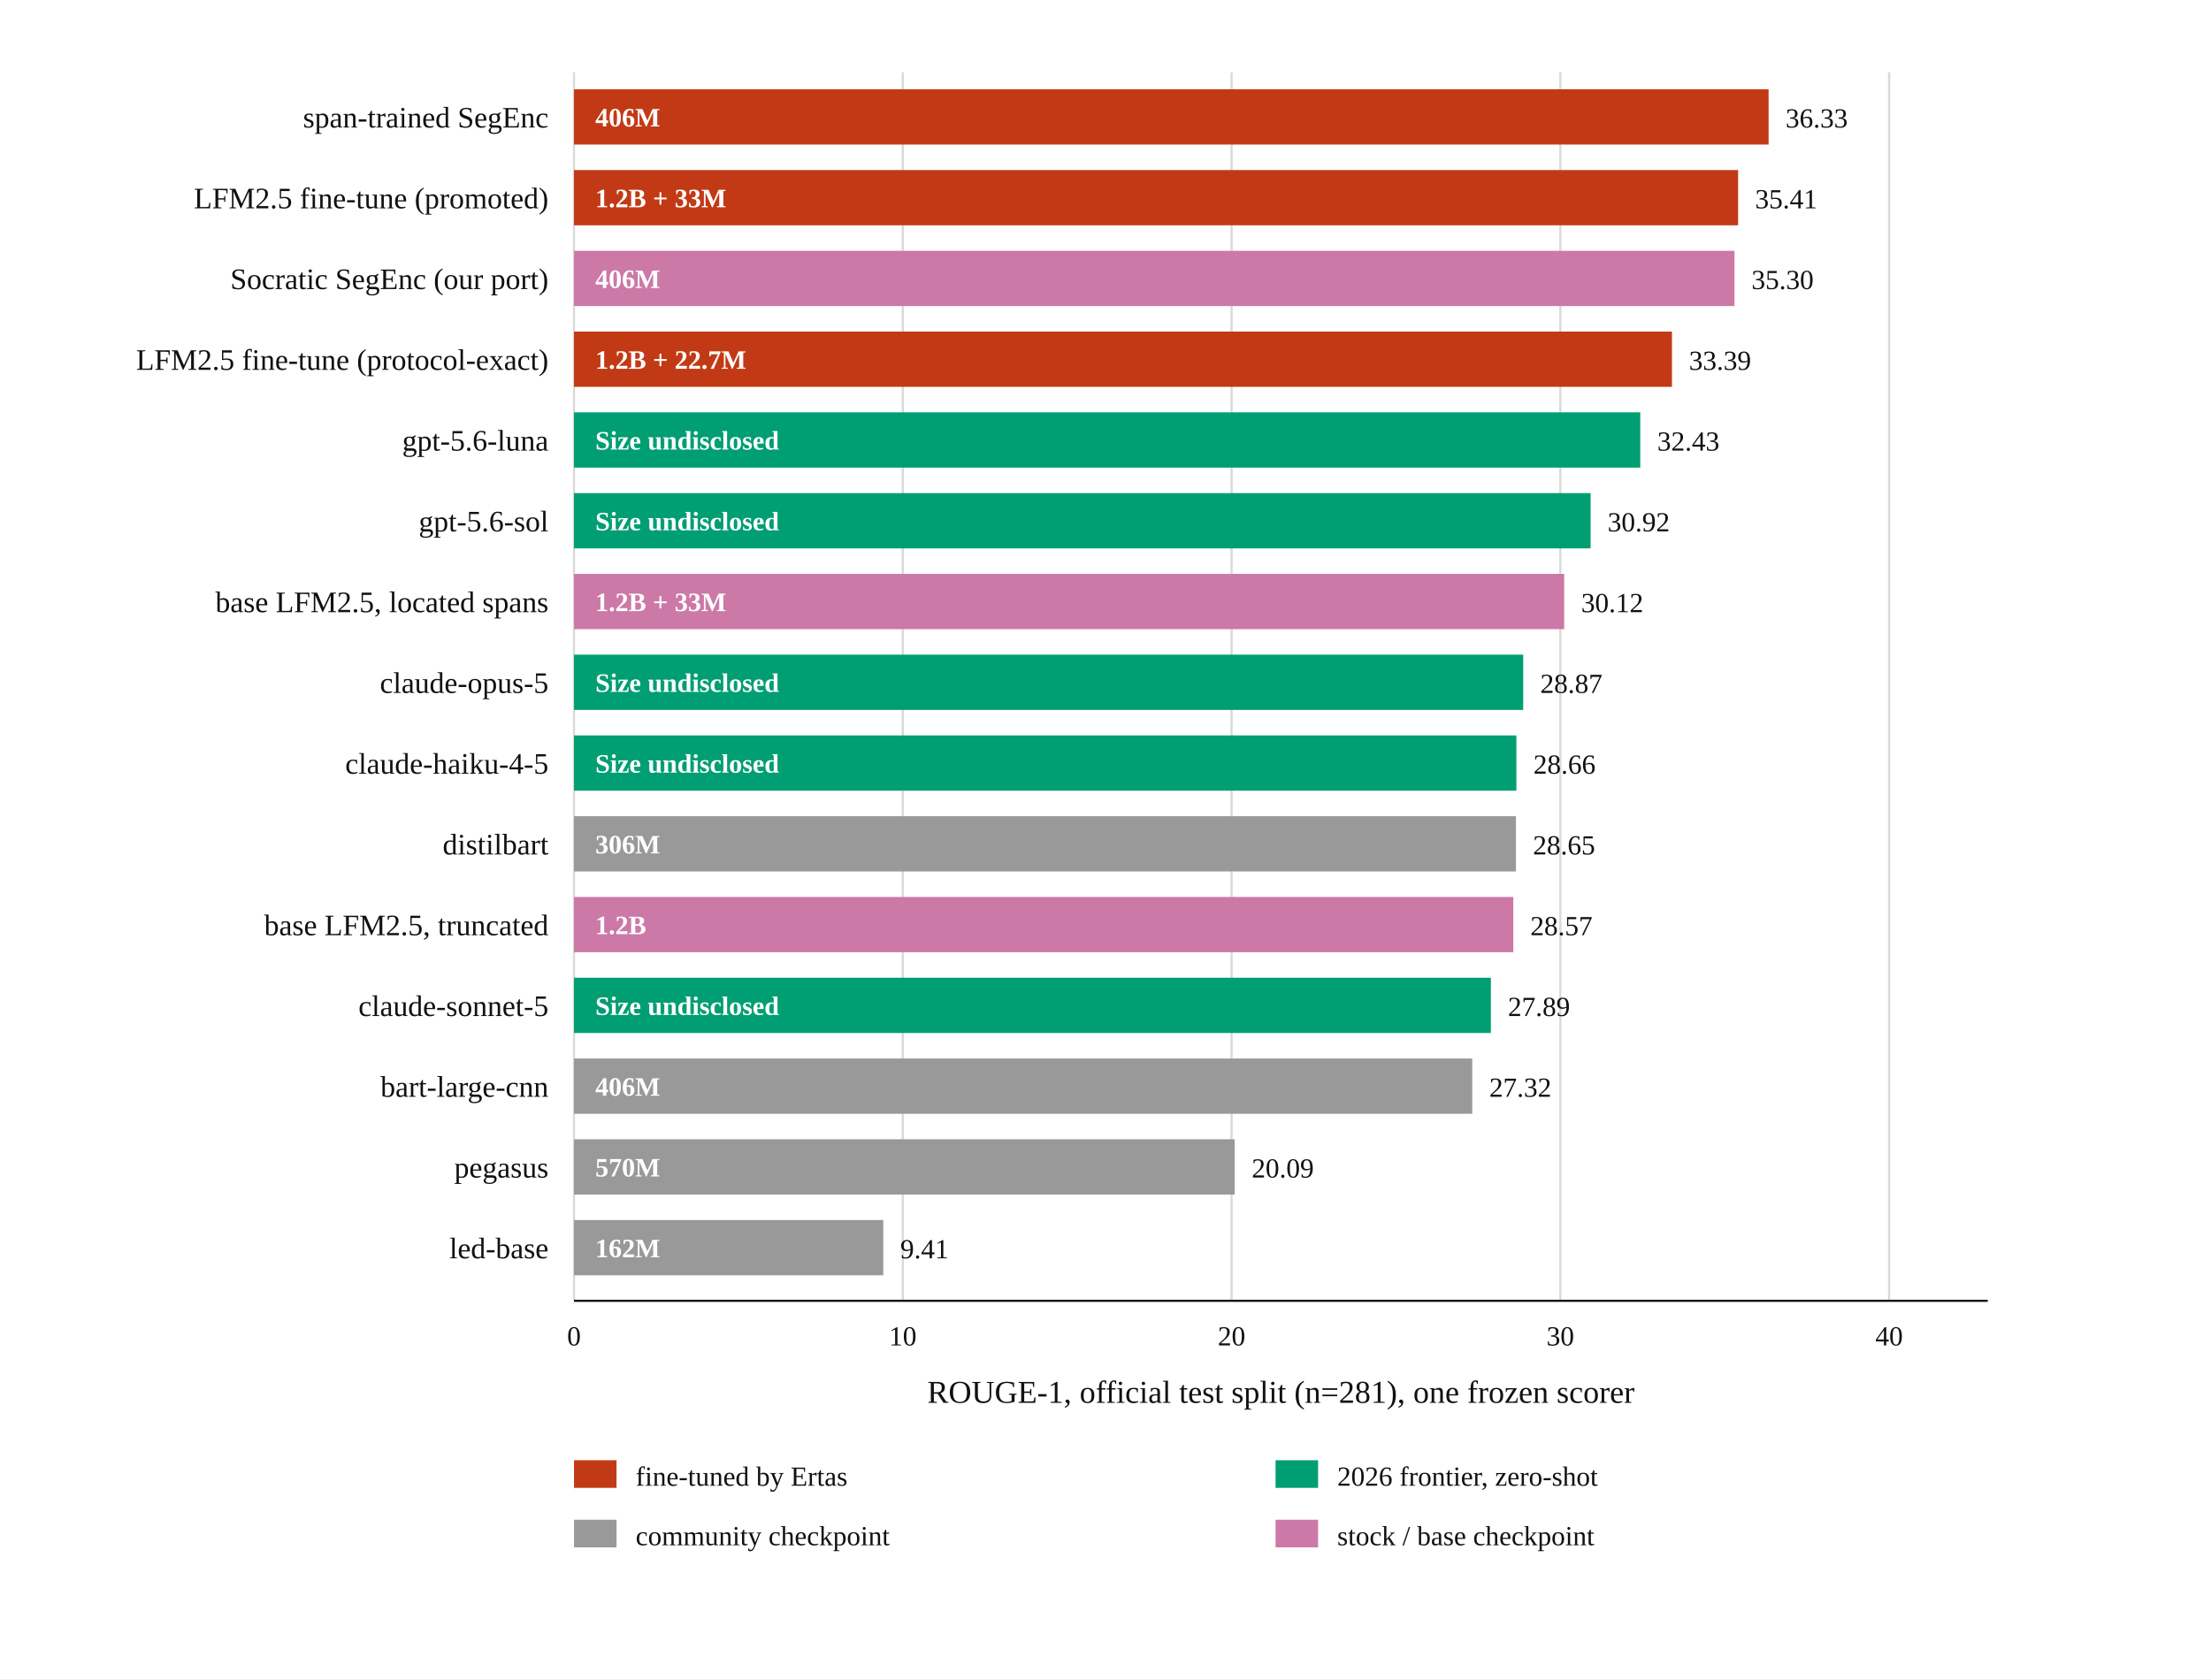
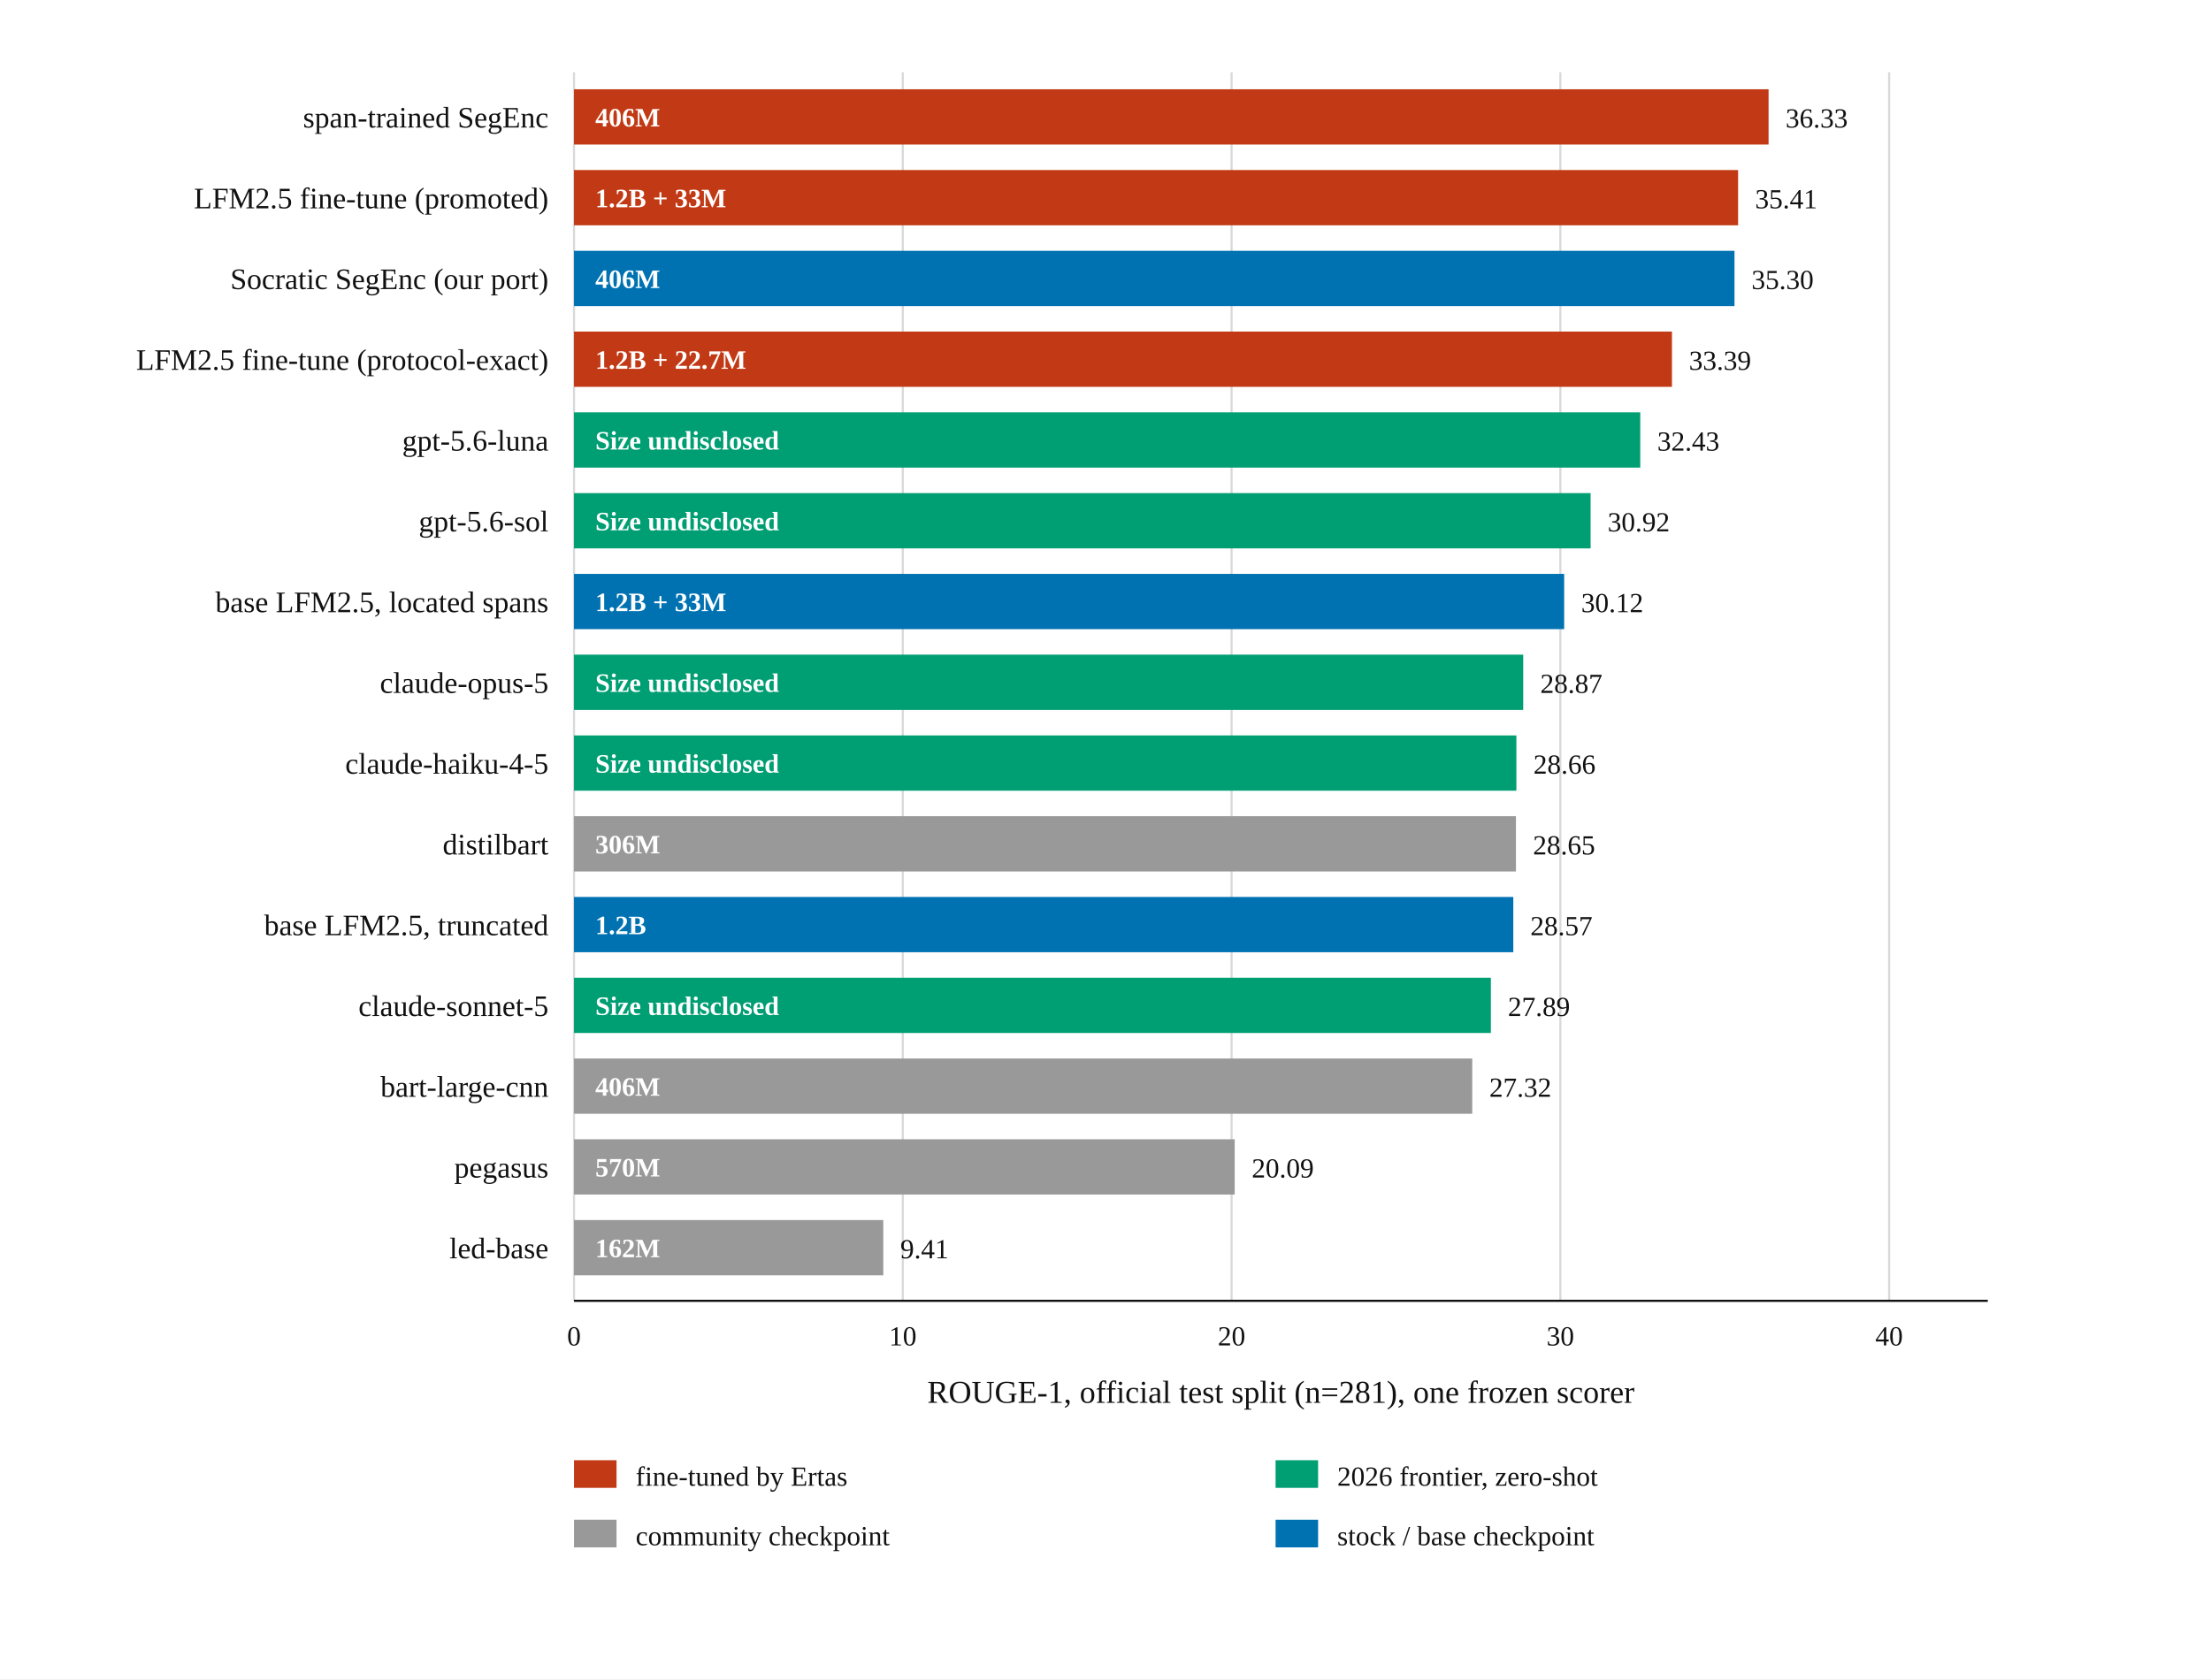
<svg xmlns="http://www.w3.org/2000/svg" width="1040" height="790" viewBox="0 0 1040 790" role="img" aria-labelledby="title desc">
  <rect width="100%" height="100%" fill="#ffffff" />
  <g font-family="Georgia, Times New Roman, serif" fill="#111111">
    <line x1="270.00" y1="34" x2="270.00" y2="612" stroke="#d9d9d9" stroke-width="1" />
    <text x="270.00" y="633" text-anchor="middle" font-size="13">0</text>
    <line x1="424.65" y1="34" x2="424.65" y2="612" stroke="#d9d9d9" stroke-width="1" />
    <text x="424.65" y="633" text-anchor="middle" font-size="13">10</text>
    <line x1="579.30" y1="34" x2="579.30" y2="612" stroke="#d9d9d9" stroke-width="1" />
    <text x="579.30" y="633" text-anchor="middle" font-size="13">20</text>
    <line x1="733.95" y1="34" x2="733.95" y2="612" stroke="#d9d9d9" stroke-width="1" />
    <text x="733.95" y="633" text-anchor="middle" font-size="13">30</text>
    <line x1="888.60" y1="34" x2="888.60" y2="612" stroke="#d9d9d9" stroke-width="1" />
    <text x="888.60" y="633" text-anchor="middle" font-size="13">40</text>
    <text x="258" y="60.0" text-anchor="end" font-size="14">span-trained SegEnc</text>
    <rect data-run-id="segenc-c8cont-e4-test" x="270" y="42" width="561.90" height="26" fill="#C23A15" />
    <text x="280" y="59.5" fill="#ffffff" font-size="12.5" font-weight="600">406M</text>
    <text x="839.90" y="60.0" font-size="13">36.33</text>
    <text x="258" y="98.0" text-anchor="end" font-size="14">LFM2.5 fine-tune (promoted)</text>
    <rect data-run-id="loc-w375-l12-b2000-test" x="270" y="80" width="547.56" height="26" fill="#C23A15" />
    <text x="280" y="97.5" fill="#ffffff" font-size="12.5" font-weight="600">1.2B + 33M</text>
    <text x="825.56" y="98.0" font-size="13">35.41</text>
    <text x="258" y="136.0" text-anchor="end" font-size="14">Socratic SegEnc (our port)</text>
-     <rect data-run-id="segenc-port-full-test" x="270" y="118" width="545.86" height="26" fill="#CC79A7" />
+     <rect data-run-id="segenc-port-full-test" x="270" y="118" width="545.86" height="26" fill="#0072B2" />
    <text x="280" y="135.5" fill="#ffffff" font-size="12.5" font-weight="600">406M</text>
    <text x="823.86" y="136.0" font-size="13">35.30</text>
    <text x="258" y="174.0" text-anchor="end" font-size="14">LFM2.5 fine-tune (protocol-exact)</text>
    <rect data-run-id="m3-fusion-lfm2.5-1.2b-test" x="270" y="156" width="516.45" height="26" fill="#C23A15" />
    <text x="280" y="173.5" fill="#ffffff" font-size="12.5" font-weight="600">1.2B + 22.7M</text>
    <text x="794.45" y="174.0" font-size="13">33.39</text>
    <text x="258" y="212.0" text-anchor="end" font-size="14">gpt-5.6-luna</text>
    <rect data-run-id="baseline-gpt-5.6-luna-test" x="270" y="194" width="501.54" height="26" fill="#009E73" />
    <text x="280" y="211.5" fill="#ffffff" font-size="12.5" font-weight="600">Size undisclosed</text>
    <text x="779.54" y="212.0" font-size="13">32.43</text>
    <text x="258" y="250.0" text-anchor="end" font-size="14">gpt-5.6-sol</text>
    <rect data-run-id="baseline-gpt-5.6-sol-test" x="270" y="232" width="478.18" height="26" fill="#009E73" />
    <text x="280" y="249.5" fill="#ffffff" font-size="12.5" font-weight="600">Size undisclosed</text>
    <text x="756.18" y="250.0" font-size="13">30.92</text>
    <text x="258" y="288.0" text-anchor="end" font-size="14">base LFM2.5, located spans</text>
-     <rect data-run-id="zeroshot-lfm25-spans-test" x="270" y="270" width="465.75" height="26" fill="#CC79A7" />
+     <rect data-run-id="zeroshot-lfm25-spans-test" x="270" y="270" width="465.75" height="26" fill="#0072B2" />
    <text x="280" y="287.5" fill="#ffffff" font-size="12.5" font-weight="600">1.2B + 33M</text>
    <text x="743.75" y="288.0" font-size="13">30.12</text>
    <text x="258" y="326.0" text-anchor="end" font-size="14">claude-opus-5</text>
    <rect data-run-id="baseline-claude-opus-5-test" x="270" y="308" width="446.48" height="26" fill="#009E73" />
    <text x="280" y="325.5" fill="#ffffff" font-size="12.5" font-weight="600">Size undisclosed</text>
    <text x="724.48" y="326.0" font-size="13">28.87</text>
    <text x="258" y="364.0" text-anchor="end" font-size="14">claude-haiku-4-5</text>
    <rect data-run-id="baseline-claude-haiku-4-5-test" x="270" y="346" width="443.27" height="26" fill="#009E73" />
    <text x="280" y="363.5" fill="#ffffff" font-size="12.5" font-weight="600">Size undisclosed</text>
    <text x="721.27" y="364.0" font-size="13">28.66</text>
    <text x="258" y="402.0" text-anchor="end" font-size="14">distilbart</text>
    <rect data-run-id="row-distilbart-test" x="270" y="384" width="443.06" height="26" fill="#999999" />
    <text x="280" y="401.5" fill="#ffffff" font-size="12.5" font-weight="600">306M</text>
    <text x="721.06" y="402.0" font-size="13">28.65</text>
    <text x="258" y="440.0" text-anchor="end" font-size="14">base LFM2.5, truncated</text>
-     <rect data-run-id="zeroshot-lfm25-trunc-test" x="270" y="422" width="441.82" height="26" fill="#CC79A7" />
+     <rect data-run-id="zeroshot-lfm25-trunc-test" x="270" y="422" width="441.82" height="26" fill="#0072B2" />
    <text x="280" y="439.5" fill="#ffffff" font-size="12.5" font-weight="600">1.2B</text>
    <text x="719.82" y="440.0" font-size="13">28.57</text>
    <text x="258" y="478.0" text-anchor="end" font-size="14">claude-sonnet-5</text>
    <rect data-run-id="baseline-claude-sonnet-5-test" x="270" y="460" width="431.27" height="26" fill="#009E73" />
    <text x="280" y="477.5" fill="#ffffff" font-size="12.5" font-weight="600">Size undisclosed</text>
    <text x="709.27" y="478.0" font-size="13">27.89</text>
    <text x="258" y="516.0" text-anchor="end" font-size="14">bart-large-cnn</text>
    <rect data-run-id="row-bart-large-cnn-test" x="270" y="498" width="422.51" height="26" fill="#999999" />
    <text x="280" y="515.5" fill="#ffffff" font-size="12.5" font-weight="600">406M</text>
    <text x="700.51" y="516.0" font-size="13">27.32</text>
    <text x="258" y="554.0" text-anchor="end" font-size="14">pegasus</text>
    <rect data-run-id="row-pegasus-test" x="270" y="536" width="310.77" height="26" fill="#999999" />
    <text x="280" y="553.5" fill="#ffffff" font-size="12.5" font-weight="600">570M</text>
    <text x="588.77" y="554.0" font-size="13">20.09</text>
    <text x="258" y="592.0" text-anchor="end" font-size="14">led-base</text>
    <rect data-run-id="row-led-base-test" x="270" y="574" width="145.48" height="26" fill="#999999" />
    <text x="280" y="591.5" fill="#ffffff" font-size="12.5" font-weight="600">162M</text>
    <text x="423.48" y="592.0" font-size="13">9.41</text>
    <line x1="270" y1="612" x2="935" y2="612" stroke="#111111" stroke-width="1" />
    <text x="602.5" y="660" text-anchor="middle" font-size="15">ROUGE-1, official test split (n=281), one frozen scorer</text>
    <rect x="270" y="687" width="20" height="13" fill="#C23A15" />
    <text x="299" y="699" font-size="13">fine-tuned by Ertas</text>
    <rect x="600" y="687" width="20" height="13" fill="#009E73" />
    <text x="629" y="699" font-size="13">2026 frontier, zero-shot</text>
    <rect x="270" y="715" width="20" height="13" fill="#999999" />
    <text x="299" y="727" font-size="13">community checkpoint</text>
-     <rect x="600" y="715" width="20" height="13" fill="#CC79A7" />
+     <rect x="600" y="715" width="20" height="13" fill="#0072B2" />
    <text x="629" y="727" font-size="13">stock / base checkpoint</text>
  </g>
</svg>
